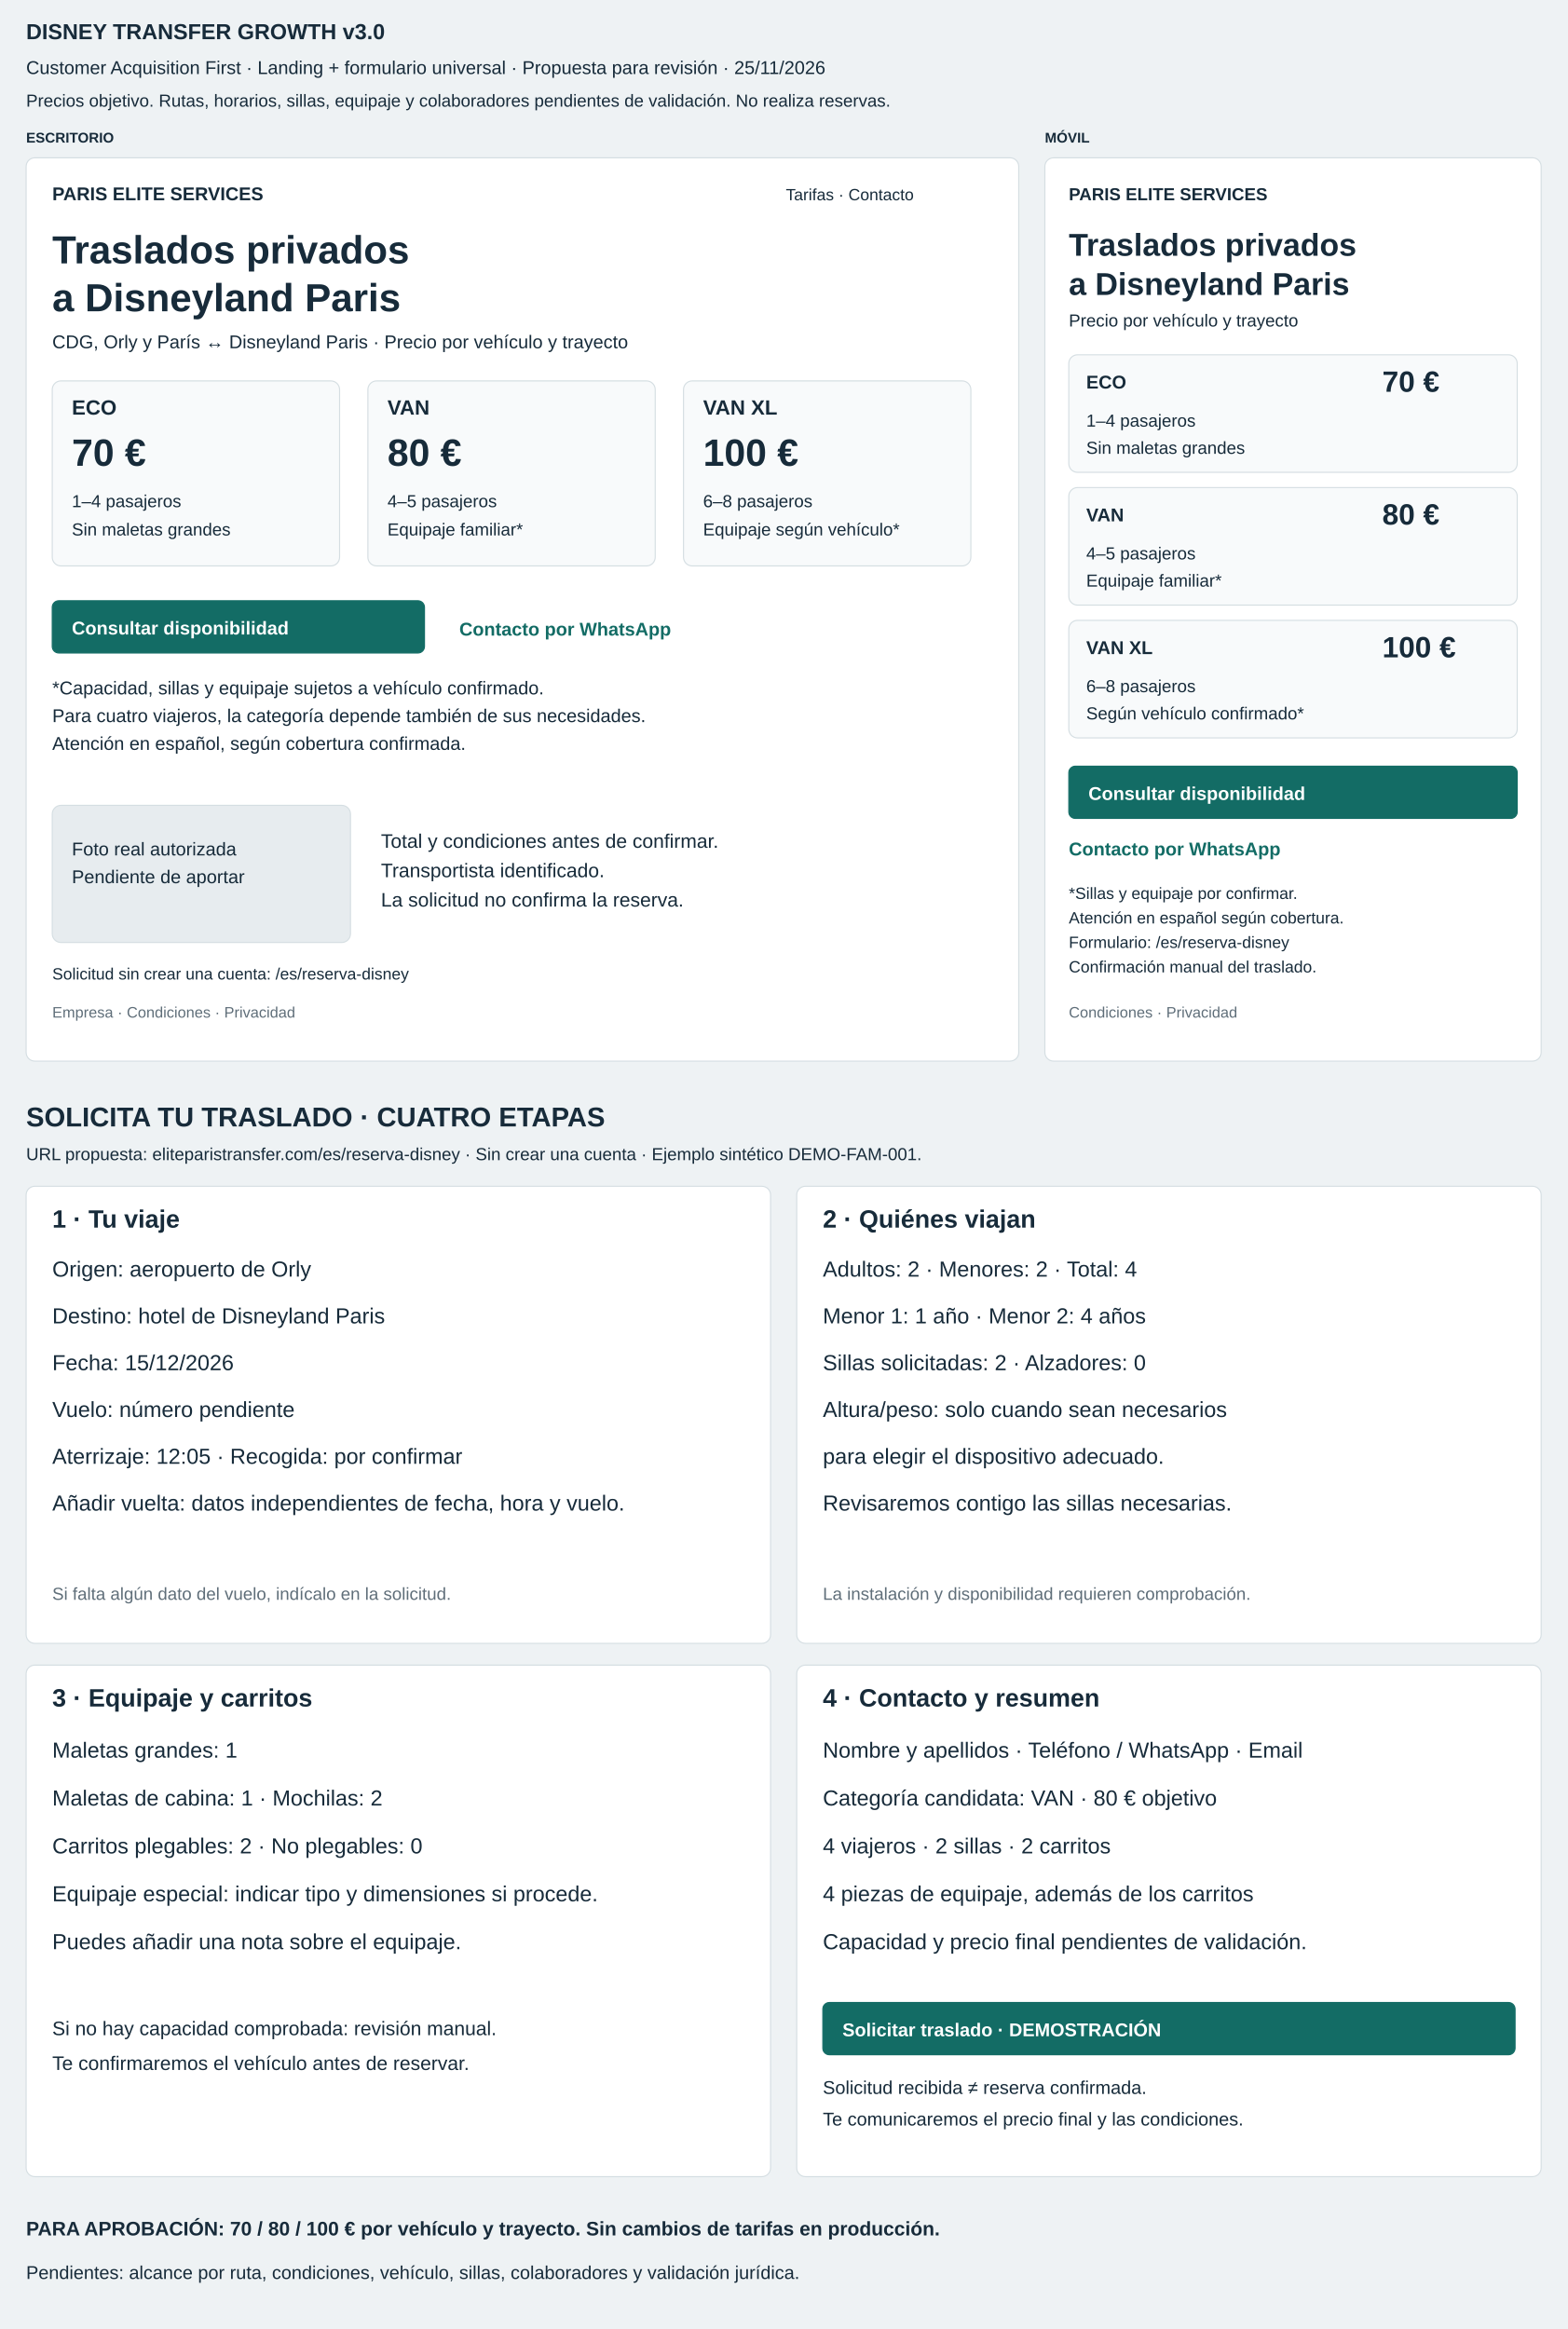
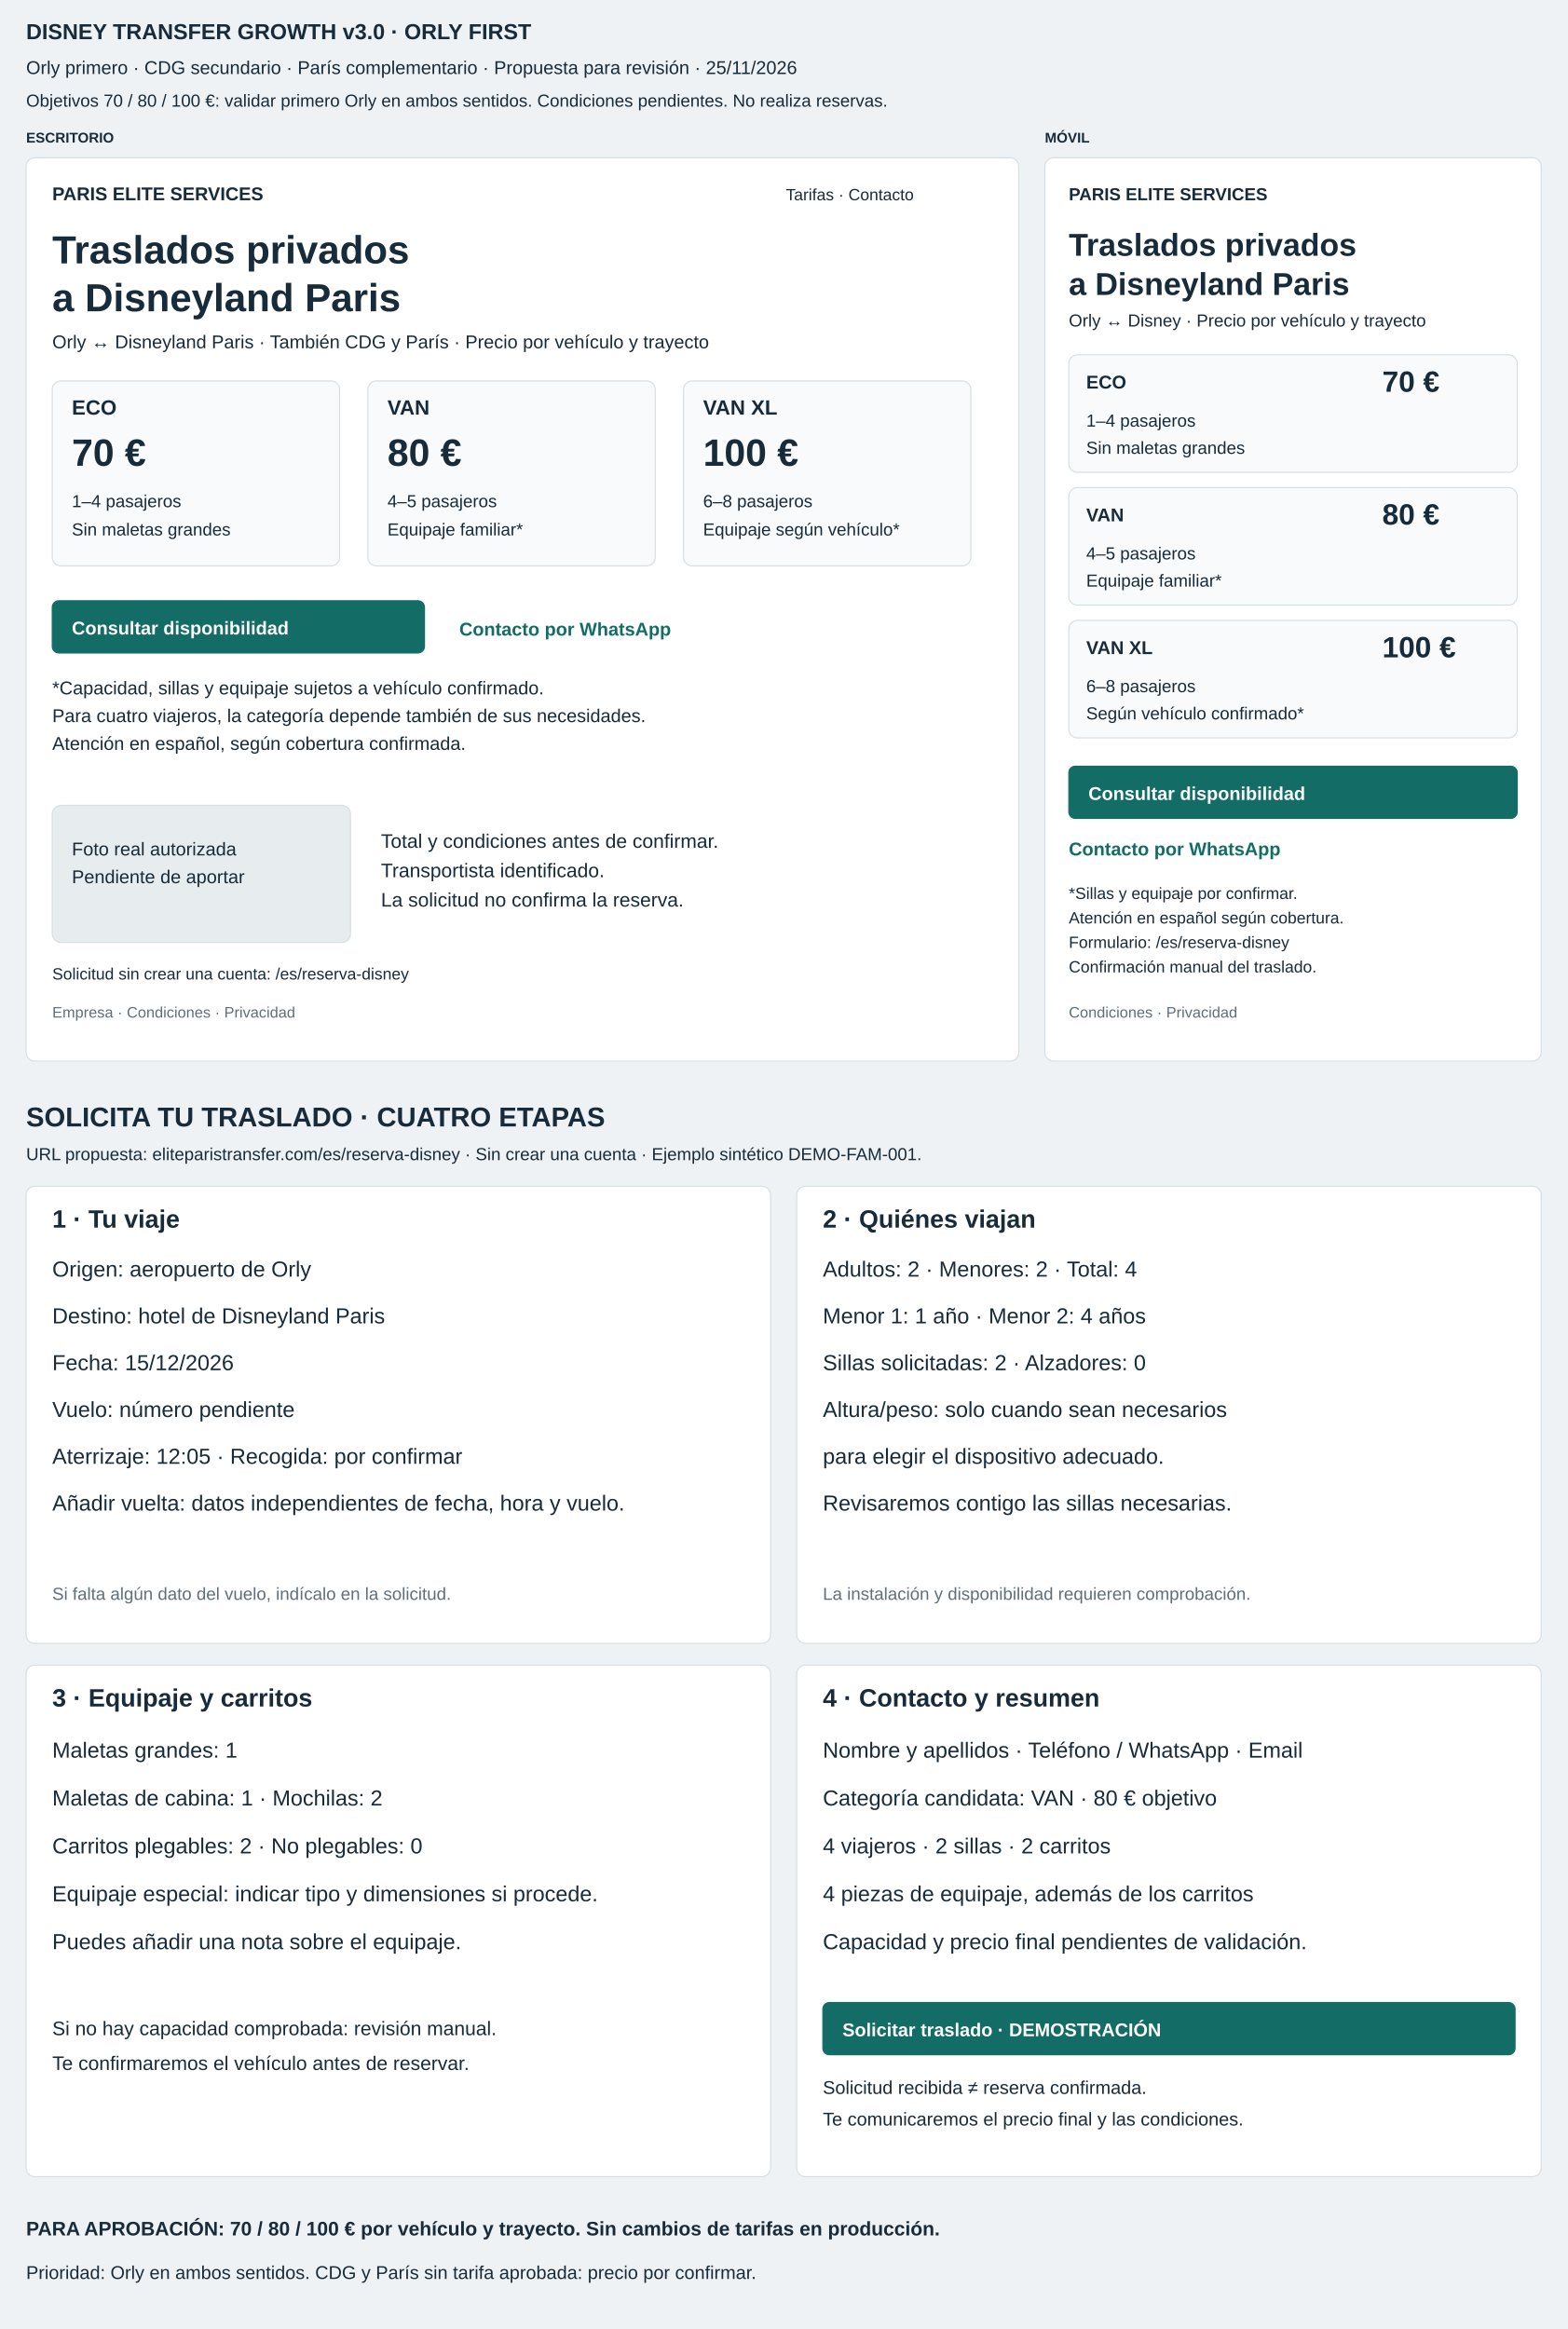
<svg xmlns="http://www.w3.org/2000/svg" width="1440" height="2140" viewBox="0 0 1440 2140">
  <style>text{font-family:Arial,Helvetica,sans-serif}</style>
  <rect x="0" y="0" width="1440" height="2140" rx="0" fill="#eef2f4" stroke="#eef2f4" />
  <text font-size="20" font-weight="bold" fill="#172b3a">
-     <tspan x="24" y="36.0">DISNEY TRANSFER GROWTH v3.0</tspan>
-   </text>
-   <text font-size="17" font-weight="normal" fill="#172b3a">
-     <tspan x="24" y="68.0">Customer Acquisition First · Landing + formulario universal · Propuesta para revisión · 25/11/2026</tspan>
-   </text>
-   <text font-size="16" font-weight="normal" fill="#172b3a">
-     <tspan x="24" y="98.0">Precios objetivo. Rutas, horarios, sillas, equipaje y colaboradores pendientes de validación. No realiza reservas.</tspan>
+     <tspan x="24" y="36.0">DISNEY TRANSFER GROWTH v3.0 · ORLY FIRST</tspan>
+   </text>
+   <text font-size="17" font-weight="normal" fill="#172b3a">
+     <tspan x="24" y="68.0">Orly primero · CDG secundario · París complementario · Propuesta para revisión · 25/11/2026</tspan>
+   </text>
+   <text font-size="16" font-weight="normal" fill="#172b3a">
+     <tspan x="24" y="98.0">Objetivos 70 / 80 / 100 €: validar primero Orly en ambos sentidos. Condiciones pendientes. No realiza reservas.</tspan>
  </text>
  <text font-size="13" font-weight="bold" fill="#172b3a">
    <tspan x="24" y="131.0">ESCRITORIO</tspan>
  </text>
  <text font-size="13" font-weight="bold" fill="#172b3a">
    <tspan x="960" y="131.0">MÓVIL</tspan>
  </text>
  <rect x="24" y="145" width="912" height="830" rx="8" fill="#ffffff" stroke="#d5dee2" />
  <rect x="960" y="145" width="456" height="830" rx="8" fill="#ffffff" stroke="#d5dee2" />
  <text font-size="17" font-weight="bold" fill="#172b3a">
    <tspan x="48" y="184.0">PARIS ELITE SERVICES</tspan>
  </text>
  <text font-size="15" font-weight="normal" fill="#172b3a">
    <tspan x="722" y="184.0">Tarifas · Contacto</tspan>
  </text>
  <text font-size="36" font-weight="bold" fill="#172b3a">
    <tspan x="48" y="242">Traslados privados</tspan>
    <tspan x="48" y="286">a Disneyland Paris</tspan>
  </text>
  <text font-size="17" font-weight="normal" fill="#172b3a">
-     <tspan x="48" y="320.0">CDG, Orly y París ↔ Disneyland Paris · Precio por vehículo y trayecto</tspan>
+     <tspan x="48" y="320.0">Orly ↔ Disneyland Paris · También CDG y París · Precio por vehículo y trayecto</tspan>
  </text>
  <rect x="48" y="350" width="264" height="170" rx="8" fill="#f8fafb" stroke="#d5dee2" />
  <text font-size="19" font-weight="bold" fill="#172b3a">
    <tspan x="66" y="381.0">ECO</tspan>
  </text>
  <text font-size="35" font-weight="bold" fill="#172b3a">
    <tspan x="66" y="428.0">70 €</tspan>
  </text>
  <text font-size="16" font-weight="normal" fill="#172b3a">
    <tspan x="66" y="466">1–4 pasajeros</tspan>
    <tspan x="66" y="492">Sin maletas grandes</tspan>
  </text>
  <rect x="338" y="350" width="264" height="170" rx="8" fill="#f8fafb" stroke="#d5dee2" />
  <text font-size="19" font-weight="bold" fill="#172b3a">
    <tspan x="356" y="381.0">VAN</tspan>
  </text>
  <text font-size="35" font-weight="bold" fill="#172b3a">
    <tspan x="356" y="428.0">80 €</tspan>
  </text>
  <text font-size="16" font-weight="normal" fill="#172b3a">
    <tspan x="356" y="466">4–5 pasajeros</tspan>
    <tspan x="356" y="492">Equipaje familiar*</tspan>
  </text>
  <rect x="628" y="350" width="264" height="170" rx="8" fill="#f8fafb" stroke="#d5dee2" />
  <text font-size="19" font-weight="bold" fill="#172b3a">
    <tspan x="646" y="381.0">VAN XL</tspan>
  </text>
  <text font-size="35" font-weight="bold" fill="#172b3a">
    <tspan x="646" y="428.0">100 €</tspan>
  </text>
  <text font-size="16" font-weight="normal" fill="#172b3a">
    <tspan x="646" y="466">6–8 pasajeros</tspan>
    <tspan x="646" y="492">Equipaje según vehículo*</tspan>
  </text>
  <rect x="48" y="552" width="342" height="48" rx="6" fill="#136c65" stroke="#136c65" />
  <text font-size="17" font-weight="bold" fill="#ffffff">
    <tspan x="66" y="583.0">Consultar disponibilidad</tspan>
  </text>
  <text font-size="17" font-weight="bold" fill="#136c65">
    <tspan x="422" y="584.0">Contacto por WhatsApp</tspan>
  </text>
  <text font-size="17" font-weight="normal" fill="#172b3a">
    <tspan x="48" y="638.0">*Capacidad, sillas y equipaje sujetos a vehículo confirmado.</tspan>
    <tspan x="48" y="663.5">Para cuatro viajeros, la categoría depende también de sus necesidades.</tspan>
    <tspan x="48" y="689.0">Atención en español, según cobertura confirmada.</tspan>
  </text>
  <rect x="48" y="740" width="274" height="126" rx="8" fill="#e7ecef" stroke="#d5dee2" />
  <text font-size="17" font-weight="normal" fill="#172b3a">
    <tspan x="66" y="786.0">Foto real autorizada</tspan>
    <tspan x="66" y="811.5">Pendiente de aportar</tspan>
  </text>
  <text font-size="18" font-weight="normal" fill="#172b3a">
    <tspan x="350" y="779.0">Total y condiciones antes de confirmar.</tspan>
    <tspan x="350" y="806.0">Transportista identificado.</tspan>
    <tspan x="350" y="833.0">La solicitud no confirma la reserva.</tspan>
  </text>
  <text font-size="15" font-weight="normal" fill="#172b3a">
    <tspan x="48" y="900.0">Solicitud sin crear una cuenta: /es/reserva-disney</tspan>
  </text>
  <text font-size="14" font-weight="normal" fill="#5f6e79">
    <tspan x="48" y="935.0">Empresa · Condiciones · Privacidad</tspan>
  </text>
  <text font-size="16" font-weight="bold" fill="#172b3a">
    <tspan x="982" y="184.0">PARIS ELITE SERVICES</tspan>
  </text>
  <text font-size="29" font-weight="bold" fill="#172b3a">
    <tspan x="982" y="235">Traslados privados</tspan>
    <tspan x="982" y="271">a Disneyland Paris</tspan>
  </text>
  <text font-size="16" font-weight="normal" fill="#172b3a">
-     <tspan x="982" y="300.0">Precio por vehículo y trayecto</tspan>
+     <tspan x="982" y="300.0">Orly ↔ Disney · Precio por vehículo y trayecto</tspan>
  </text>
  <rect x="982" y="326" width="412" height="108" rx="8" fill="#f8fafb" stroke="#d5dee2" />
  <text font-size="17" font-weight="bold" fill="#172b3a">
    <tspan x="998" y="357.0">ECO</tspan>
  </text>
  <text font-size="27" font-weight="bold" fill="#172b3a">
    <tspan x="1270" y="360.0">70 €</tspan>
  </text>
  <text font-size="16" font-weight="normal" fill="#172b3a">
    <tspan x="998" y="392">1–4 pasajeros</tspan>
    <tspan x="998" y="417">Sin maletas grandes</tspan>
  </text>
  <rect x="982" y="448" width="412" height="108" rx="8" fill="#f8fafb" stroke="#d5dee2" />
  <text font-size="17" font-weight="bold" fill="#172b3a">
    <tspan x="998" y="479.0">VAN</tspan>
  </text>
  <text font-size="27" font-weight="bold" fill="#172b3a">
    <tspan x="1270" y="482.0">80 €</tspan>
  </text>
  <text font-size="16" font-weight="normal" fill="#172b3a">
    <tspan x="998" y="514">4–5 pasajeros</tspan>
    <tspan x="998" y="539">Equipaje familiar*</tspan>
  </text>
  <rect x="982" y="570" width="412" height="108" rx="8" fill="#f8fafb" stroke="#d5dee2" />
  <text font-size="17" font-weight="bold" fill="#172b3a">
    <tspan x="998" y="601.0">VAN XL</tspan>
  </text>
  <text font-size="27" font-weight="bold" fill="#172b3a">
    <tspan x="1270" y="604.0">100 €</tspan>
  </text>
  <text font-size="16" font-weight="normal" fill="#172b3a">
    <tspan x="998" y="636">6–8 pasajeros</tspan>
    <tspan x="998" y="661">Según vehículo confirmado*</tspan>
  </text>
  <rect x="982" y="704" width="412" height="48" rx="6" fill="#136c65" stroke="#136c65" />
  <text font-size="17" font-weight="bold" fill="#ffffff">
    <tspan x="1000" y="735.0">Consultar disponibilidad</tspan>
  </text>
  <text font-size="17" font-weight="bold" fill="#136c65">
    <tspan x="982" y="786.0">Contacto por WhatsApp</tspan>
  </text>
  <text font-size="15" font-weight="normal" fill="#172b3a">
    <tspan x="982" y="826.0">*Sillas y equipaje por confirmar.</tspan>
    <tspan x="982" y="848.5">Atención en español según cobertura.</tspan>
    <tspan x="982" y="871.0">Formulario: /es/reserva-disney</tspan>
    <tspan x="982" y="893.5">Confirmación manual del traslado.</tspan>
  </text>
  <text font-size="14" font-weight="normal" fill="#5f6e79">
    <tspan x="982" y="935.0">Condiciones · Privacidad</tspan>
  </text>
  <text font-size="25" font-weight="bold" fill="#172b3a">
    <tspan x="24" y="1035.0">SOLICITA TU TRASLADO · CUATRO ETAPAS</tspan>
  </text>
  <text font-size="16" font-weight="normal" fill="#172b3a">
    <tspan x="24" y="1066.0">URL propuesta: eliteparistransfer.com/es/reserva-disney · Sin crear una cuenta · Ejemplo sintético DEMO-FAM-001.</tspan>
  </text>
  <rect x="24" y="1090" width="684" height="420" rx="8" fill="#ffffff" stroke="#d5dee2" />
  <text font-size="23" font-weight="bold" fill="#172b3a">
    <tspan x="48" y="1128.0">1 · Tu viaje</tspan>
  </text>
  <text font-size="20" font-weight="normal" fill="#172b3a">
    <tspan x="48" y="1173">Origen: aeropuerto de Orly</tspan>
    <tspan x="48" y="1216">Destino: hotel de Disneyland Paris</tspan>
    <tspan x="48" y="1259">Fecha: 15/12/2026</tspan>
    <tspan x="48" y="1302">Vuelo: número pendiente</tspan>
    <tspan x="48" y="1345">Aterrizaje: 12:05 · Recogida: por confirmar</tspan>
    <tspan x="48" y="1388">Añadir vuelta: datos independientes de fecha, hora y vuelo.</tspan>
  </text>
  <text font-size="16" font-weight="normal" fill="#5f6e79">
    <tspan x="48" y="1470.0">Si falta algún dato del vuelo, indícalo en la solicitud.</tspan>
  </text>
  <rect x="732" y="1090" width="684" height="420" rx="8" fill="#ffffff" stroke="#d5dee2" />
  <text font-size="23" font-weight="bold" fill="#172b3a">
    <tspan x="756" y="1128.0">2 · Quiénes viajan</tspan>
  </text>
  <text font-size="20" font-weight="normal" fill="#172b3a">
    <tspan x="756" y="1173">Adultos: 2 · Menores: 2 · Total: 4</tspan>
    <tspan x="756" y="1216">Menor 1: 1 año · Menor 2: 4 años</tspan>
    <tspan x="756" y="1259">Sillas solicitadas: 2 · Alzadores: 0</tspan>
    <tspan x="756" y="1302">Altura/peso: solo cuando sean necesarios</tspan>
    <tspan x="756" y="1345">para elegir el dispositivo adecuado.</tspan>
    <tspan x="756" y="1388">Revisaremos contigo las sillas necesarias.</tspan>
  </text>
  <text font-size="16" font-weight="normal" fill="#5f6e79">
    <tspan x="756" y="1470.0">La instalación y disponibilidad requieren comprobación.</tspan>
  </text>
  <rect x="24" y="1530" width="684" height="470" rx="8" fill="#ffffff" stroke="#d5dee2" />
  <text font-size="23" font-weight="bold" fill="#172b3a">
    <tspan x="48" y="1568.0">3 · Equipaje y carritos</tspan>
  </text>
  <text font-size="20" font-weight="normal" fill="#172b3a">
    <tspan x="48" y="1615">Maletas grandes: 1</tspan>
    <tspan x="48" y="1659">Maletas de cabina: 1 · Mochilas: 2</tspan>
    <tspan x="48" y="1703">Carritos plegables: 2 · No plegables: 0</tspan>
    <tspan x="48" y="1747">Equipaje especial: indicar tipo y dimensiones si procede.</tspan>
    <tspan x="48" y="1791">Puedes añadir una nota sobre el equipaje.</tspan>
  </text>
  <text font-size="18" font-weight="normal" fill="#172b3a">
    <tspan x="48" y="1870">Si no hay capacidad comprobada: revisión manual.</tspan>
    <tspan x="48" y="1902">Te confirmaremos el vehículo antes de reservar.</tspan>
  </text>
  <rect x="732" y="1530" width="684" height="470" rx="8" fill="#ffffff" stroke="#d5dee2" />
  <text font-size="23" font-weight="bold" fill="#172b3a">
    <tspan x="756" y="1568.0">4 · Contacto y resumen</tspan>
  </text>
  <text font-size="20" font-weight="normal" fill="#172b3a">
    <tspan x="756" y="1615">Nombre y apellidos · Teléfono / WhatsApp · Email</tspan>
    <tspan x="756" y="1659">Categoría candidata: VAN · 80 € objetivo</tspan>
    <tspan x="756" y="1703">4 viajeros · 2 sillas · 2 carritos</tspan>
    <tspan x="756" y="1747">4 piezas de equipaje, además de los carritos</tspan>
    <tspan x="756" y="1791">Capacidad y precio final pendientes de validación.</tspan>
  </text>
  <rect x="756" y="1840" width="636" height="48" rx="6" fill="#136c65" stroke="#136c65" />
  <text font-size="17" font-weight="bold" fill="#ffffff">
    <tspan x="774" y="1871.0">Solicitar traslado · DEMOSTRACIÓN</tspan>
  </text>
  <text font-size="17" font-weight="normal" fill="#172b3a">
    <tspan x="756" y="1924">Solicitud recibida ≠ reserva confirmada.</tspan>
    <tspan x="756" y="1953">Te comunicaremos el precio final y las condiciones.</tspan>
  </text>
  <text font-size="18" font-weight="bold" fill="#172b3a">
    <tspan x="24" y="2054.0">PARA APROBACIÓN: 70 / 80 / 100 € por vehículo y trayecto. Sin cambios de tarifas en producción.</tspan>
  </text>
  <text font-size="17" font-weight="normal" fill="#172b3a">
-     <tspan x="24" y="2094.0">Pendientes: alcance por ruta, condiciones, vehículo, sillas, colaboradores y validación jurídica.</tspan>
+     <tspan x="24" y="2094.0">Prioridad: Orly en ambos sentidos. CDG y París sin tarifa aprobada: precio por confirmar.</tspan>
  </text>
</svg>
